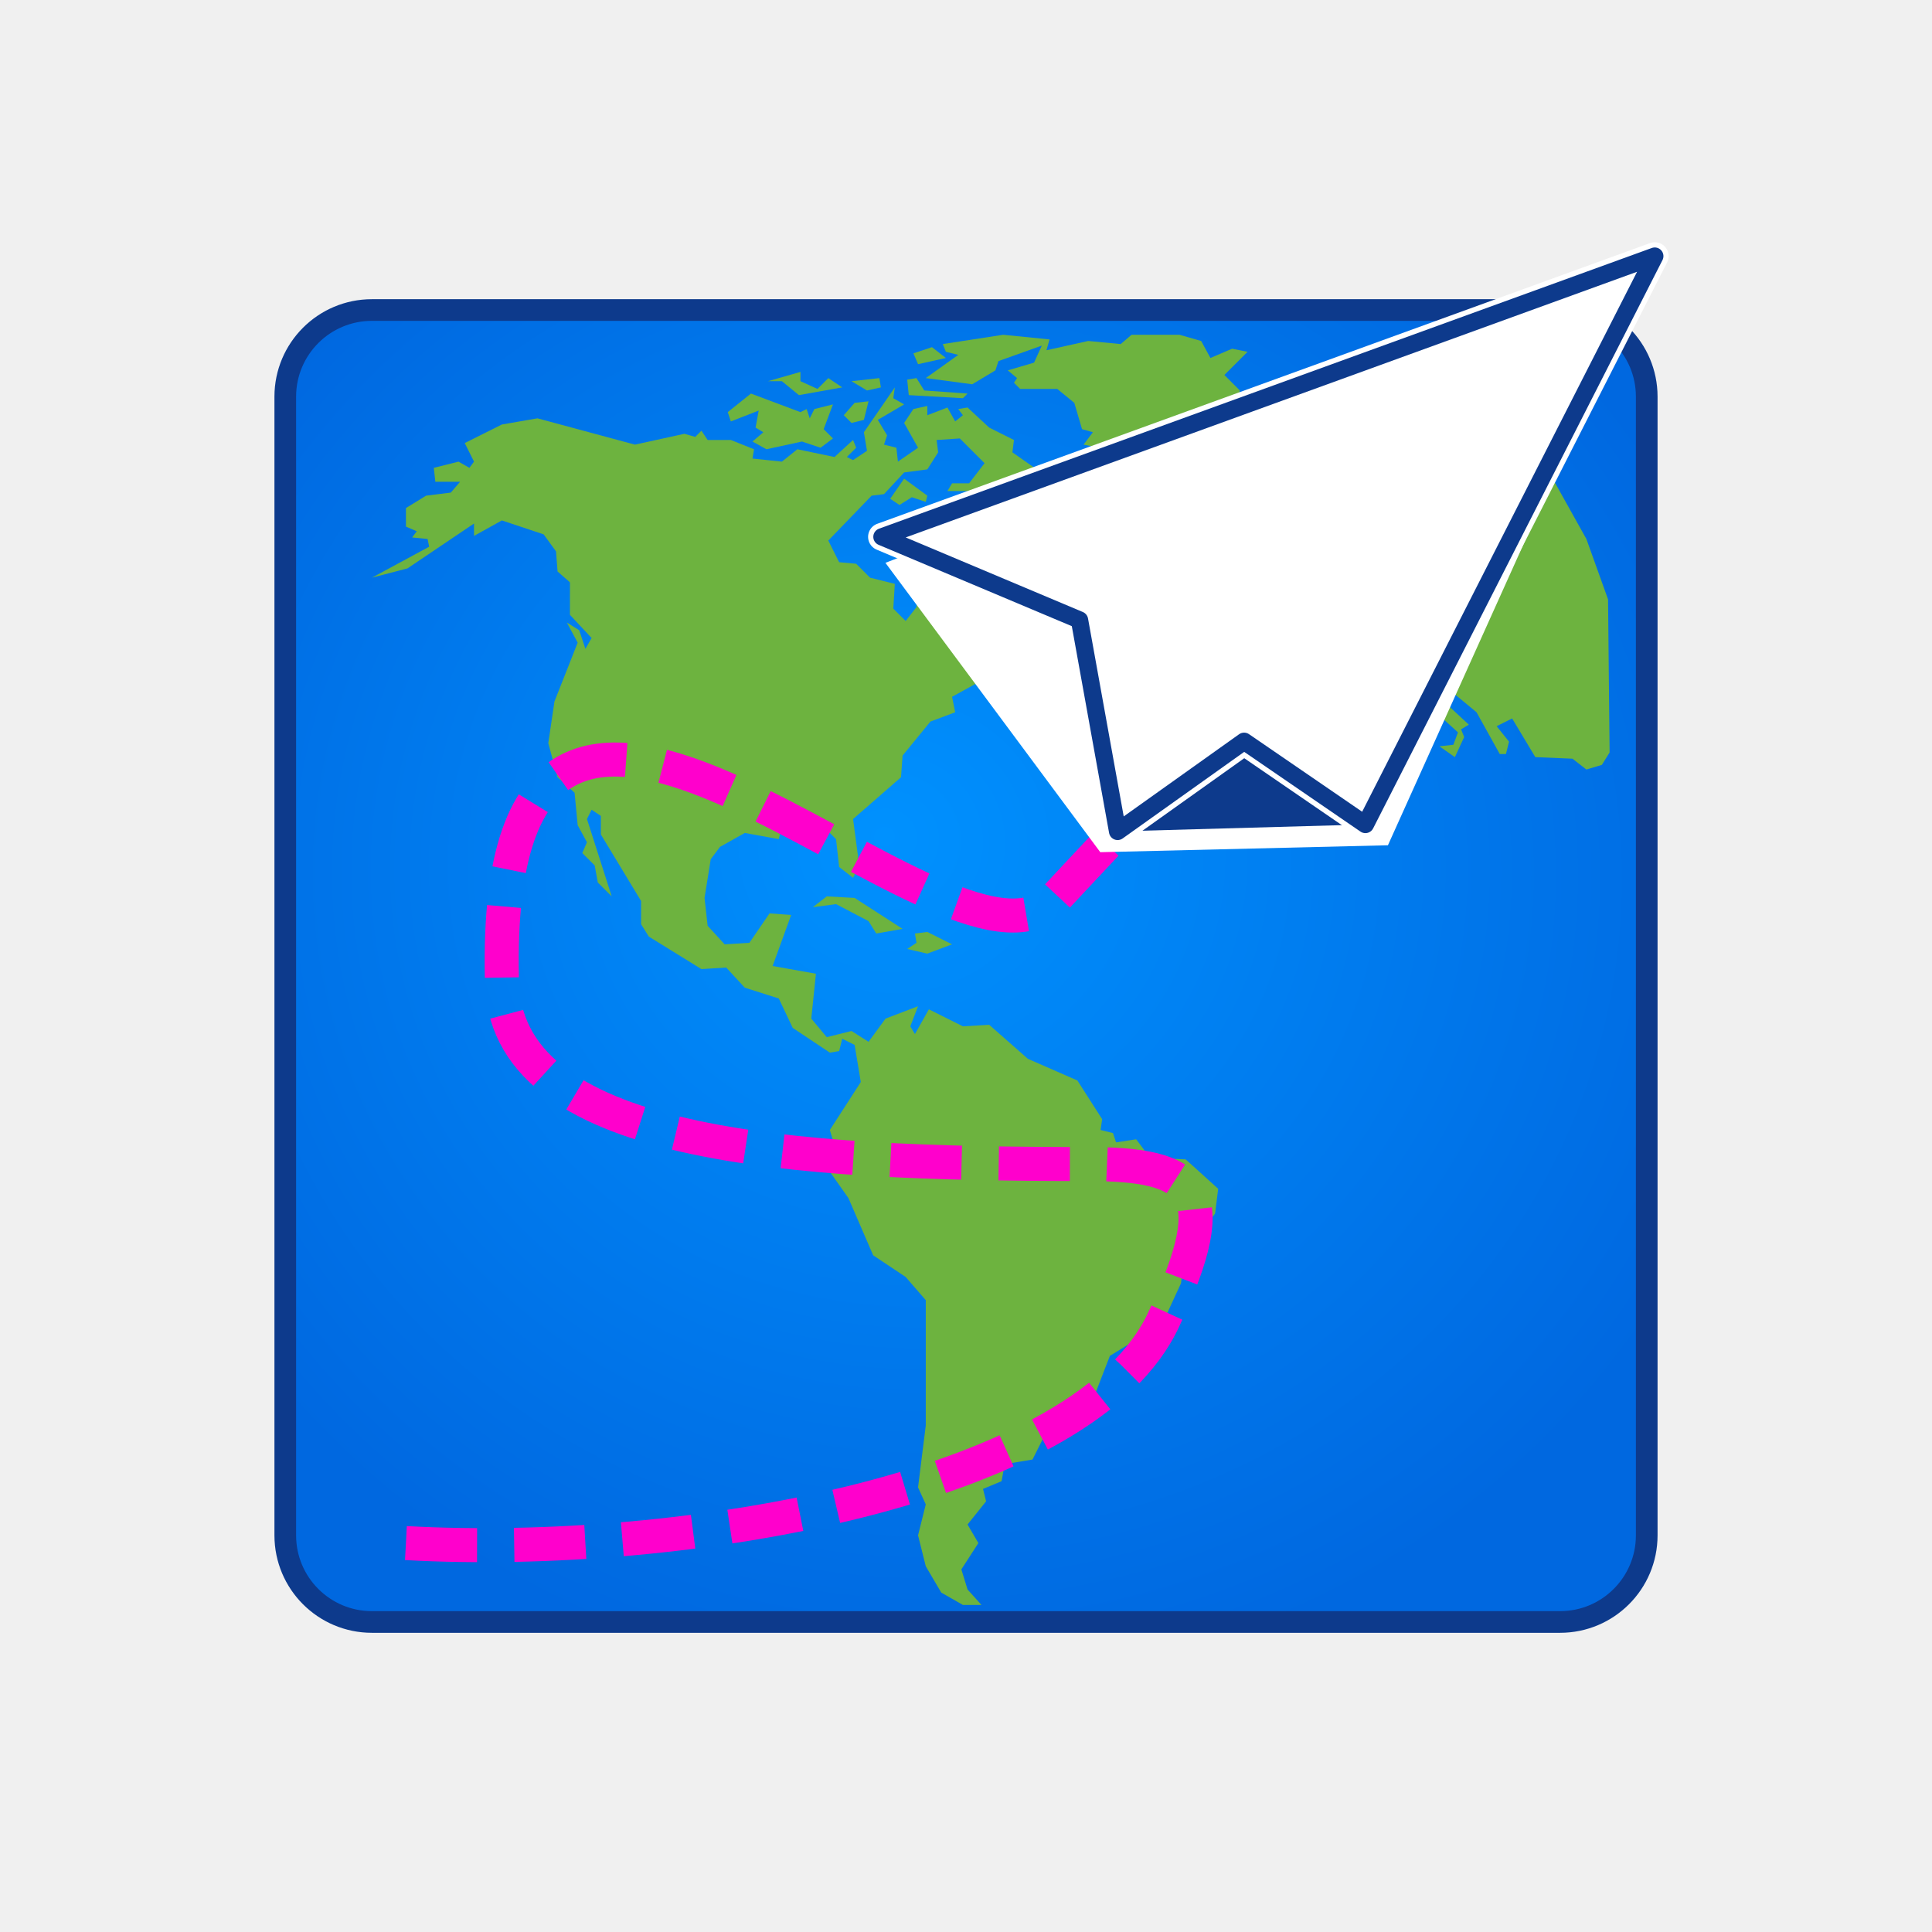
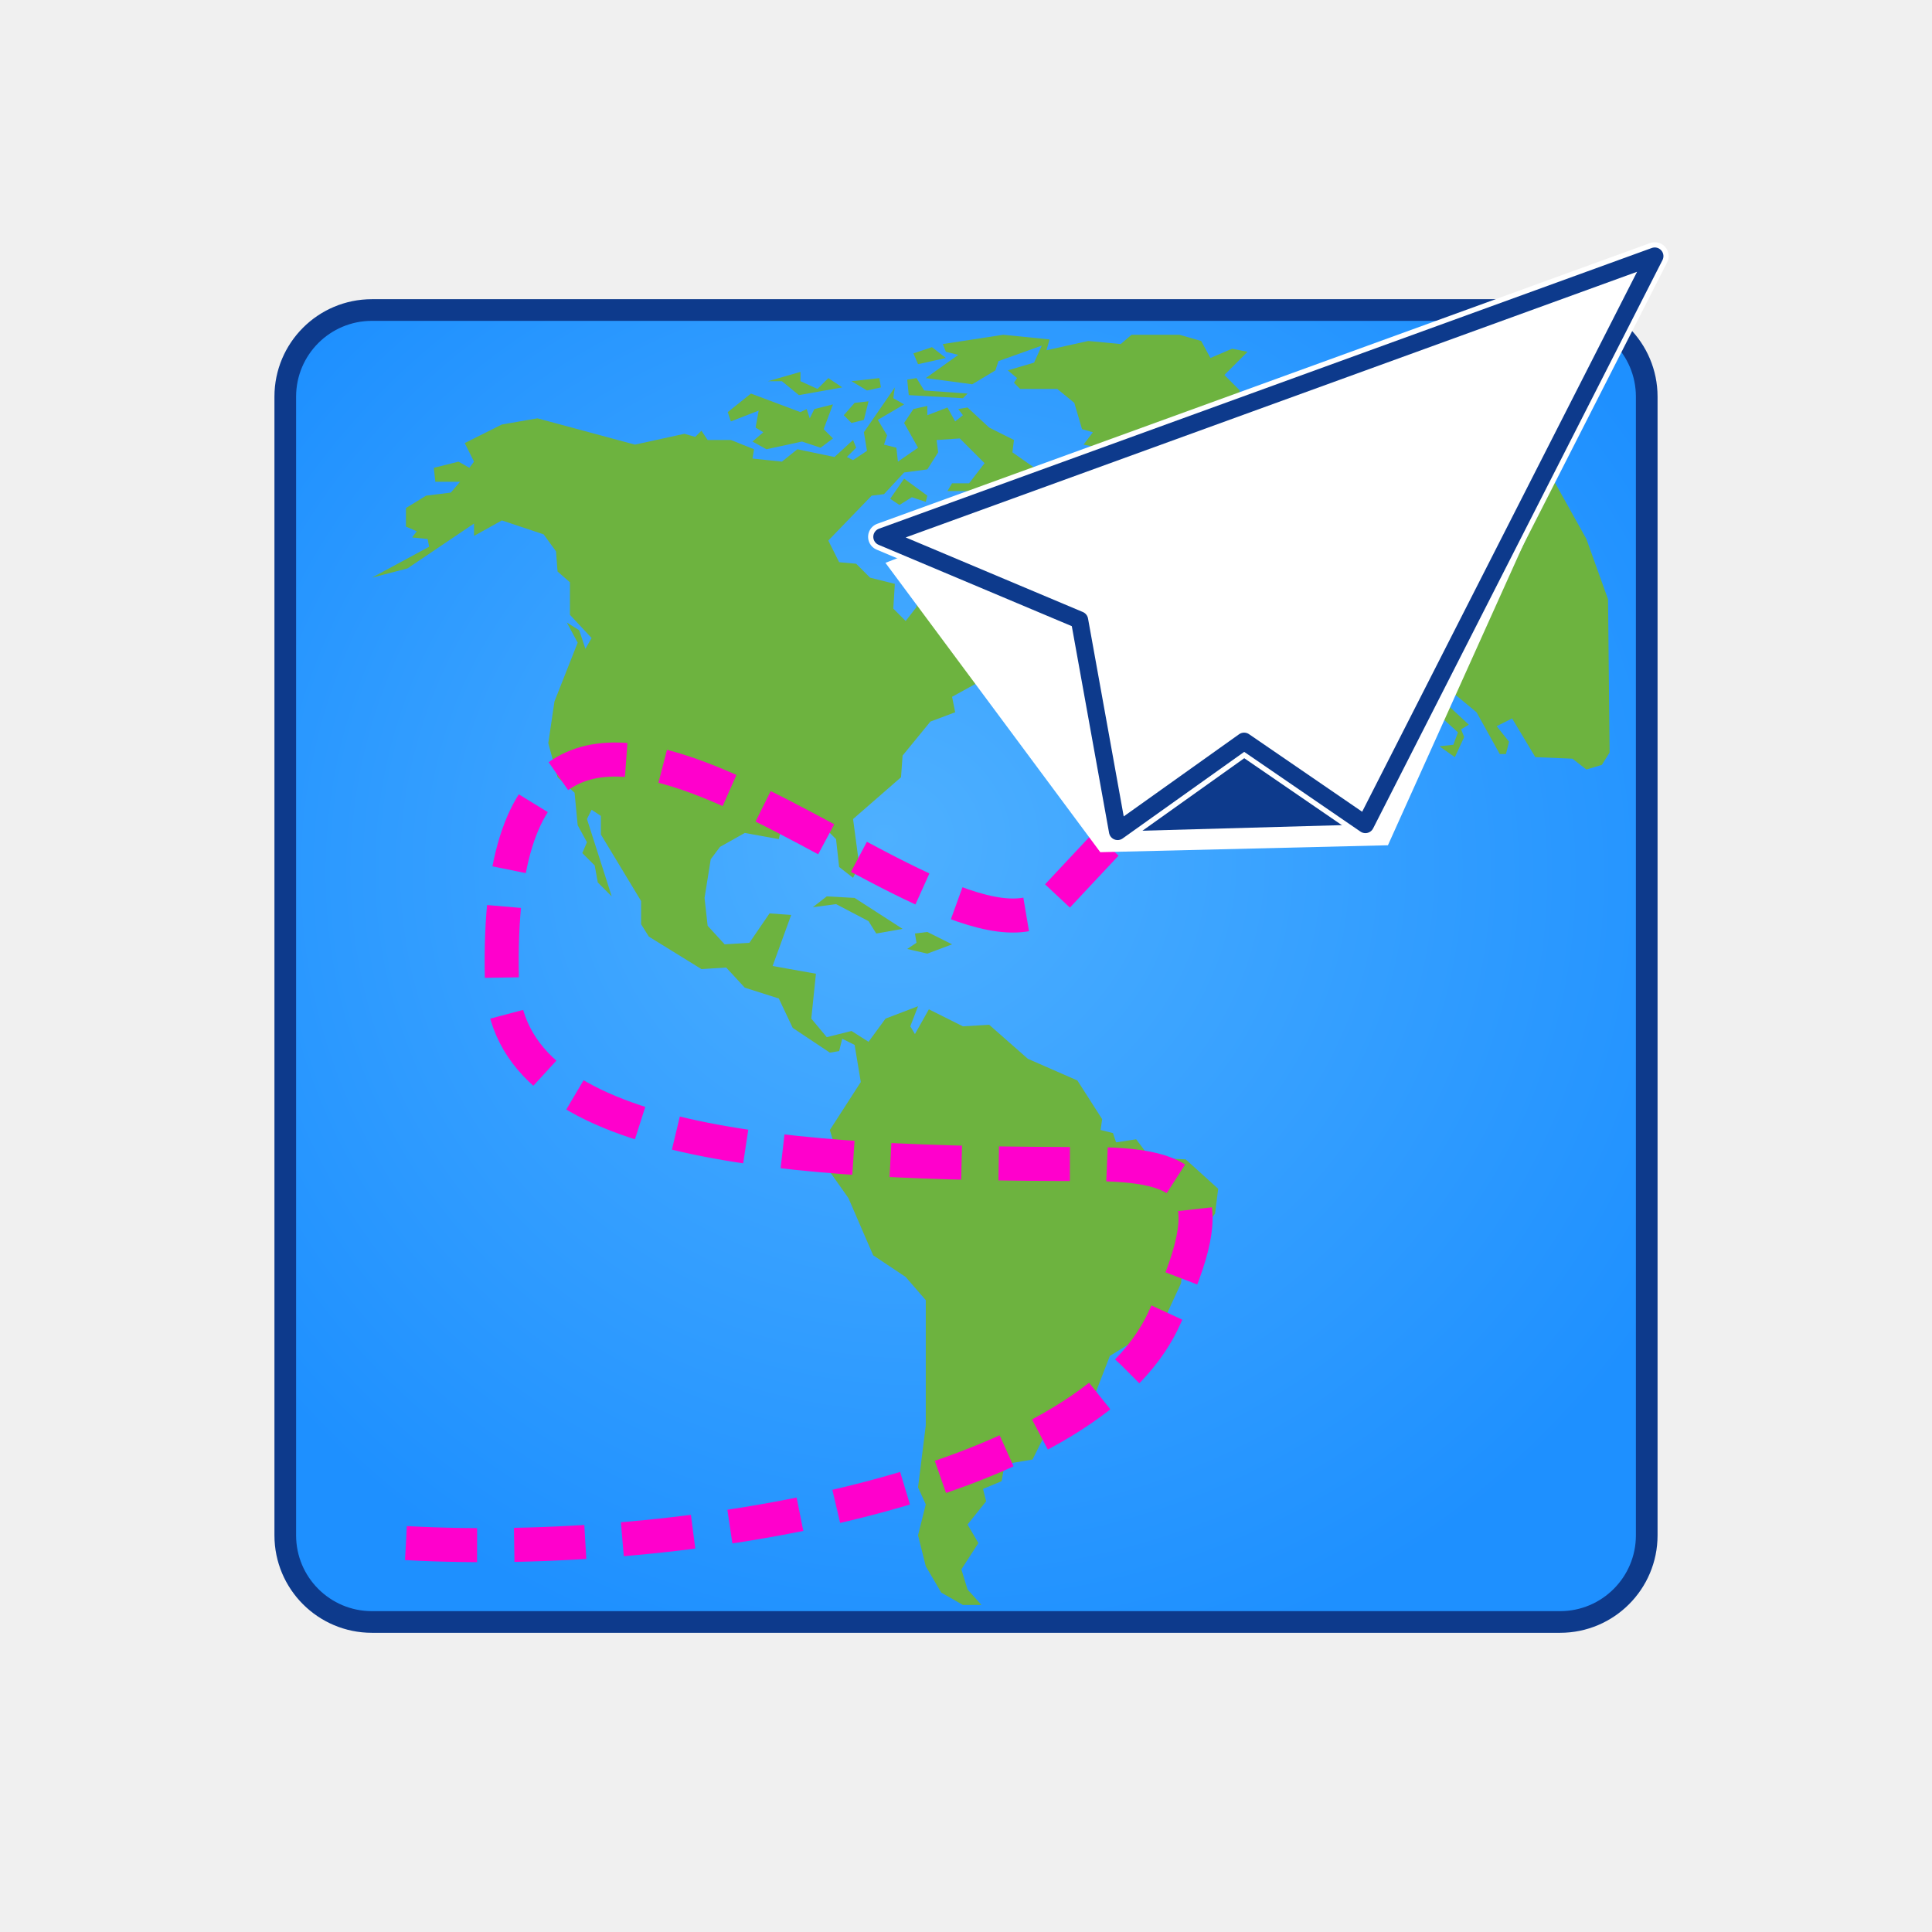
<svg xmlns="http://www.w3.org/2000/svg" viewBox="0 0 1024 1024" width="1024" height="1024" role="img" aria-label="flight_vis">
  <defs>
    <clipPath id="mapClip">
      <rect x="72" y="88" width="880" height="848" rx="56" ry="56" />
    </clipPath>
    <radialGradient id="oceanGrad" cx="48%" cy="44%" r="62%" fx="44%" fy="40%">
-       <stop offset="0%" stop-color="#0091FE" />
-       <stop offset="100%" stop-color="#0068E0" />
+       <stop offset="0%" stop-color="#4EB0FF" />
+       <stop offset="100%" stop-color="#1E90FF" />
    </radialGradient>
  </defs>
  <g transform="translate(512 512) scale(0.82) translate(-512 -512)">
    <g clip-path="url(#mapClip)">
      <rect x="72" y="88" width="880" height="848" fill="url(#oceanGrad)" />
      <path fill="#6DB33F" fill-rule="nonzero" d="M 212,162 L 188,174 L 194,186 L 191,190 L 184,186 L 168,190 L 169,199 L 185,199 L 179,206 L 163,208 L 150,216 L 150,228 L 157,231 L 154,235 L 164,236 L 165,241 L 128,261 L 151,255 L 194,226 L 194,234 L 212,224 L 239,233 L 247,244 L 248,257 L 256,264 L 256,285 L 270,300 L 266,307 L 262,295 L 254,290 L 261,303 L 246,341 L 242,368 L 248,390 L 259,400 L 261,421 L 267,432 L 264,439 L 272,447 L 274,458 L 283,467 L 267,417 L 270,411 L 276,415 L 276,427 L 302,470 L 302,485 L 307,493 L 341,514 L 357,513 L 369,526 L 391,533 L 400,552 L 424,568 L 430,567 L 432,559 L 440,563 L 444,587 L 424,618 L 427,628 L 424,645 L 436,662 L 452,699 L 473,713 L 486,728 L 486,809 L 481,849 L 486,860 L 481,880 L 486,900 L 496,917 L 510,925 L 522,925 L 513,915 L 509,902 L 520,885 L 513,873 L 525,858 L 523,850 L 535,845 L 537,834 L 555,831 L 563,815 L 577,813 L 593,795 L 605,764 L 639,743 L 651,717 L 653,699 L 673,672 L 675,656 L 654,637 L 631,636 L 622,624 L 609,626 L 607,620 L 599,618 L 600,611 L 584,586 L 552,572 L 527,550 L 510,551 L 488,540 L 479,556 L 476,551 L 481,538 L 460,546 L 449,561 L 438,554 L 422,558 L 412,546 L 415,517 L 387,512 L 399,479 L 385,478 L 372,497 L 356,498 L 345,486 L 343,468 L 347,443 L 353,435 L 369,426 L 391,430 L 393,421 L 407,420 L 423,425 L 428,430 L 430,448 L 439,455 L 443,447 L 439,417 L 470,390 L 471,376 L 489,354 L 505,348 L 503,338 L 532,322 L 527,330 L 531,335 L 555,322 L 554,315 L 543,320 L 535,314 L 537,299 L 520,303 L 530,295 L 559,293 L 572,285 L 561,308 L 590,312 L 587,298 L 576,294 L 579,273 L 559,259 L 548,233 L 538,244 L 532,244 L 527,239 L 527,228 L 516,220 L 498,218 L 496,234 L 490,240 L 494,259 L 480,268 L 480,280 L 473,289 L 465,281 L 466,265 L 450,261 L 441,252 L 430,251 L 423,237 L 451,208 L 459,207 L 472,193 L 487,191 L 494,180 L 493,172 L 508,171 L 524,187 L 514,200 L 503,200 L 500,205 L 514,205 L 525,217 L 540,223 L 541,215 L 549,216 L 541,197 L 544,195 L 555,203 L 562,194 L 542,180 L 543,172 L 527,164 L 513,151 L 507,152 L 510,156 L 505,160 L 500,151 L 487,156 L 487,150 L 478,152 L 472,161 L 481,177 L 468,186 L 467,177 L 459,175 L 461,169 L 455,159 L 472,149 L 465,145 L 466,138 L 446,167 L 448,179 L 439,185 L 435,183 L 441,177 L 439,172 L 427,183 L 403,178 L 393,186 L 374,184 L 375,178 L 360,172 L 345,172 L 341,166 L 337,170 L 330,168 L 298,175 L 235,158 Z" />
      <path fill="#6DB33F" fill-rule="nonzero" d="M 786,184 L 772,212 L 759,226 L 766,247 L 776,249 L 783,243 L 797,265 L 805,261 L 807,239 L 799,224 L 808,206 L 815,210 L 810,219 L 814,234 L 819,238 L 836,236 L 838,239 L 826,242 L 822,261 L 807,274 L 803,270 L 788,270 L 785,255 L 778,257 L 782,273 L 774,276 L 757,298 L 738,307 L 752,318 L 756,332 L 753,337 L 724,339 L 727,373 L 741,381 L 757,377 L 764,367 L 765,355 L 774,348 L 774,341 L 779,337 L 788,338 L 797,331 L 830,361 L 827,369 L 818,370 L 828,377 L 834,364 L 832,359 L 837,356 L 809,330 L 813,324 L 842,348 L 857,375 L 861,375 L 863,367 L 855,357 L 865,352 L 880,377 L 904,378 L 913,385 L 923,382 L 928,374 L 927,275 L 913,236 L 889,193 L 879,195 L 877,187 L 872,193 L 876,197 L 862,206 L 864,212 L 850,216 L 840,203 L 856,203 L 858,196 L 853,192 L 820,182 L 814,176 L 801,176 Z" />
      <path fill="#6DB33F" fill-rule="nonzero" d="M 486,132 L 516,136 L 531,127 L 533,121 L 561,111 L 556,122 L 539,127 L 545,132 L 543,135 L 547,139 L 571,139 L 582,148 L 587,165 L 594,167 L 588,175 L 598,177 L 590,186 L 594,202 L 608,223 L 626,229 L 638,199 L 649,197 L 660,184 L 683,176 L 687,168 L 679,157 L 686,154 L 689,140 L 679,130 L 694,115 L 684,113 L 670,119 L 664,108 L 650,104 L 619,104 L 612,110 L 591,108 L 564,114 L 566,107 L 536,104 L 497,110 L 499,115 L 507,117 Z" />
      <path fill="#6DB33F" fill-rule="nonzero" d="M 358,154 L 360,160 L 378,153 L 376,164 L 381,167 L 374,173 L 383,178 L 406,173 L 418,177 L 426,171 L 420,165 L 426,149 L 414,152 L 411,158 L 409,152 L 405,154 L 373,142 Z" />
      <path fill="#6DB33F" fill-rule="nonzero" d="M 731,245 L 728,257 L 739,272 L 733,284 L 739,288 L 732,295 L 756,291 L 759,279 L 739,258 L 741,250 L 737,245 Z" />
      <path fill="#6DB33F" fill-rule="nonzero" d="M 413,474 L 428,472 L 449,483 L 454,491 L 471,488 L 440,468 L 422,467 Z" />
      <path fill="#6DB33F" fill-rule="nonzero" d="M 711,201 L 703,193 L 682,196 L 686,206 L 692,209 L 706,207 Z" />
      <path fill="#6DB33F" fill-rule="nonzero" d="M 384,134 L 393,134 L 404,143 L 432,138 L 423,132 L 416,139 L 405,134 L 405,128 Z" />
      <path fill="#6DB33F" fill-rule="nonzero" d="M 724,263 L 712,270 L 711,285 L 725,281 Z" />
      <path fill="#6DB33F" fill-rule="nonzero" d="M 474,133 L 475,143 L 510,145 L 513,142 L 485,140 L 480,132 Z" />
      <path fill="#6DB33F" fill-rule="nonzero" d="M 474,501 L 487,504 L 503,498 L 487,490 L 479,491 L 480,497 Z" />
      <path fill="#6DB33F" fill-rule="nonzero" d="M 463,210 L 469,214 L 477,209 L 486,212 L 487,208 L 472,197 Z" />
      <path fill="#6DB33F" fill-rule="nonzero" d="M 449,147 L 440,148 L 433,156 L 438,161 L 446,159 Z" />
      <path fill="#6DB33F" fill-rule="nonzero" d="M 478,116 L 481,123 L 499,119 L 490,112 Z" />
      <path fill="#6DB33F" fill-rule="nonzero" d="M 438,134 L 448,140 L 457,138 L 456,132 Z" />
    </g>
    <rect x="72" y="88" width="880" height="848" rx="56" ry="56" fill="none" stroke="#0D3A8C" stroke-width="14" />
    <path fill="none" stroke="#FF00CC" stroke-width="22" stroke-linecap="butt" stroke-dasharray="46 24" d="M 150,885 C 330,895 590,850 640,740 C 680,655 660,640 590,640 C 400,640 212,630 212,520 C 205,195 501,542 569,469 L 613,422" />
    <g transform="translate(610.0 425.0) scale(1.12) translate(-672.0 -450.0)">
      <path fill="#FFFFFF" stroke="none" d="M 536 280 L 982 118 L 815 446 L 745 398 L 672 450 L 650 328 Z" />
      <path fill="#FFFFFF" stroke="none" d="M 538 295 L 978 125 L 828 458 L 662 462 Z" />
      <path fill="#FFFFFF" stroke="none" d="M 672 450 L 650 328 L 536 280 L 982 118 L 745 398 Z" />
      <path fill="#FFFFFF" stroke="none" d="M 536 280 L 672 450 L 815 446 L 982 118 L 745 398 Z" />
      <path fill="#0D3A8C" stroke="none" d="M 672 450 L 815 446 L 745 398 Z" />
      <path fill="none" stroke="#FFFFFF" stroke-width="16" stroke-linejoin="round" d="M 536 280 L 982 118 L 815 446 L 745 398 L 672 450 L 650 328 Z" />
      <path fill="none" stroke="#0D3A8C" stroke-width="10" stroke-linejoin="round" d="M 536 280 L 982 118 L 815 446 L 745 398 L 672 450 L 650 328 Z" />
    </g>
  </g>
</svg>
